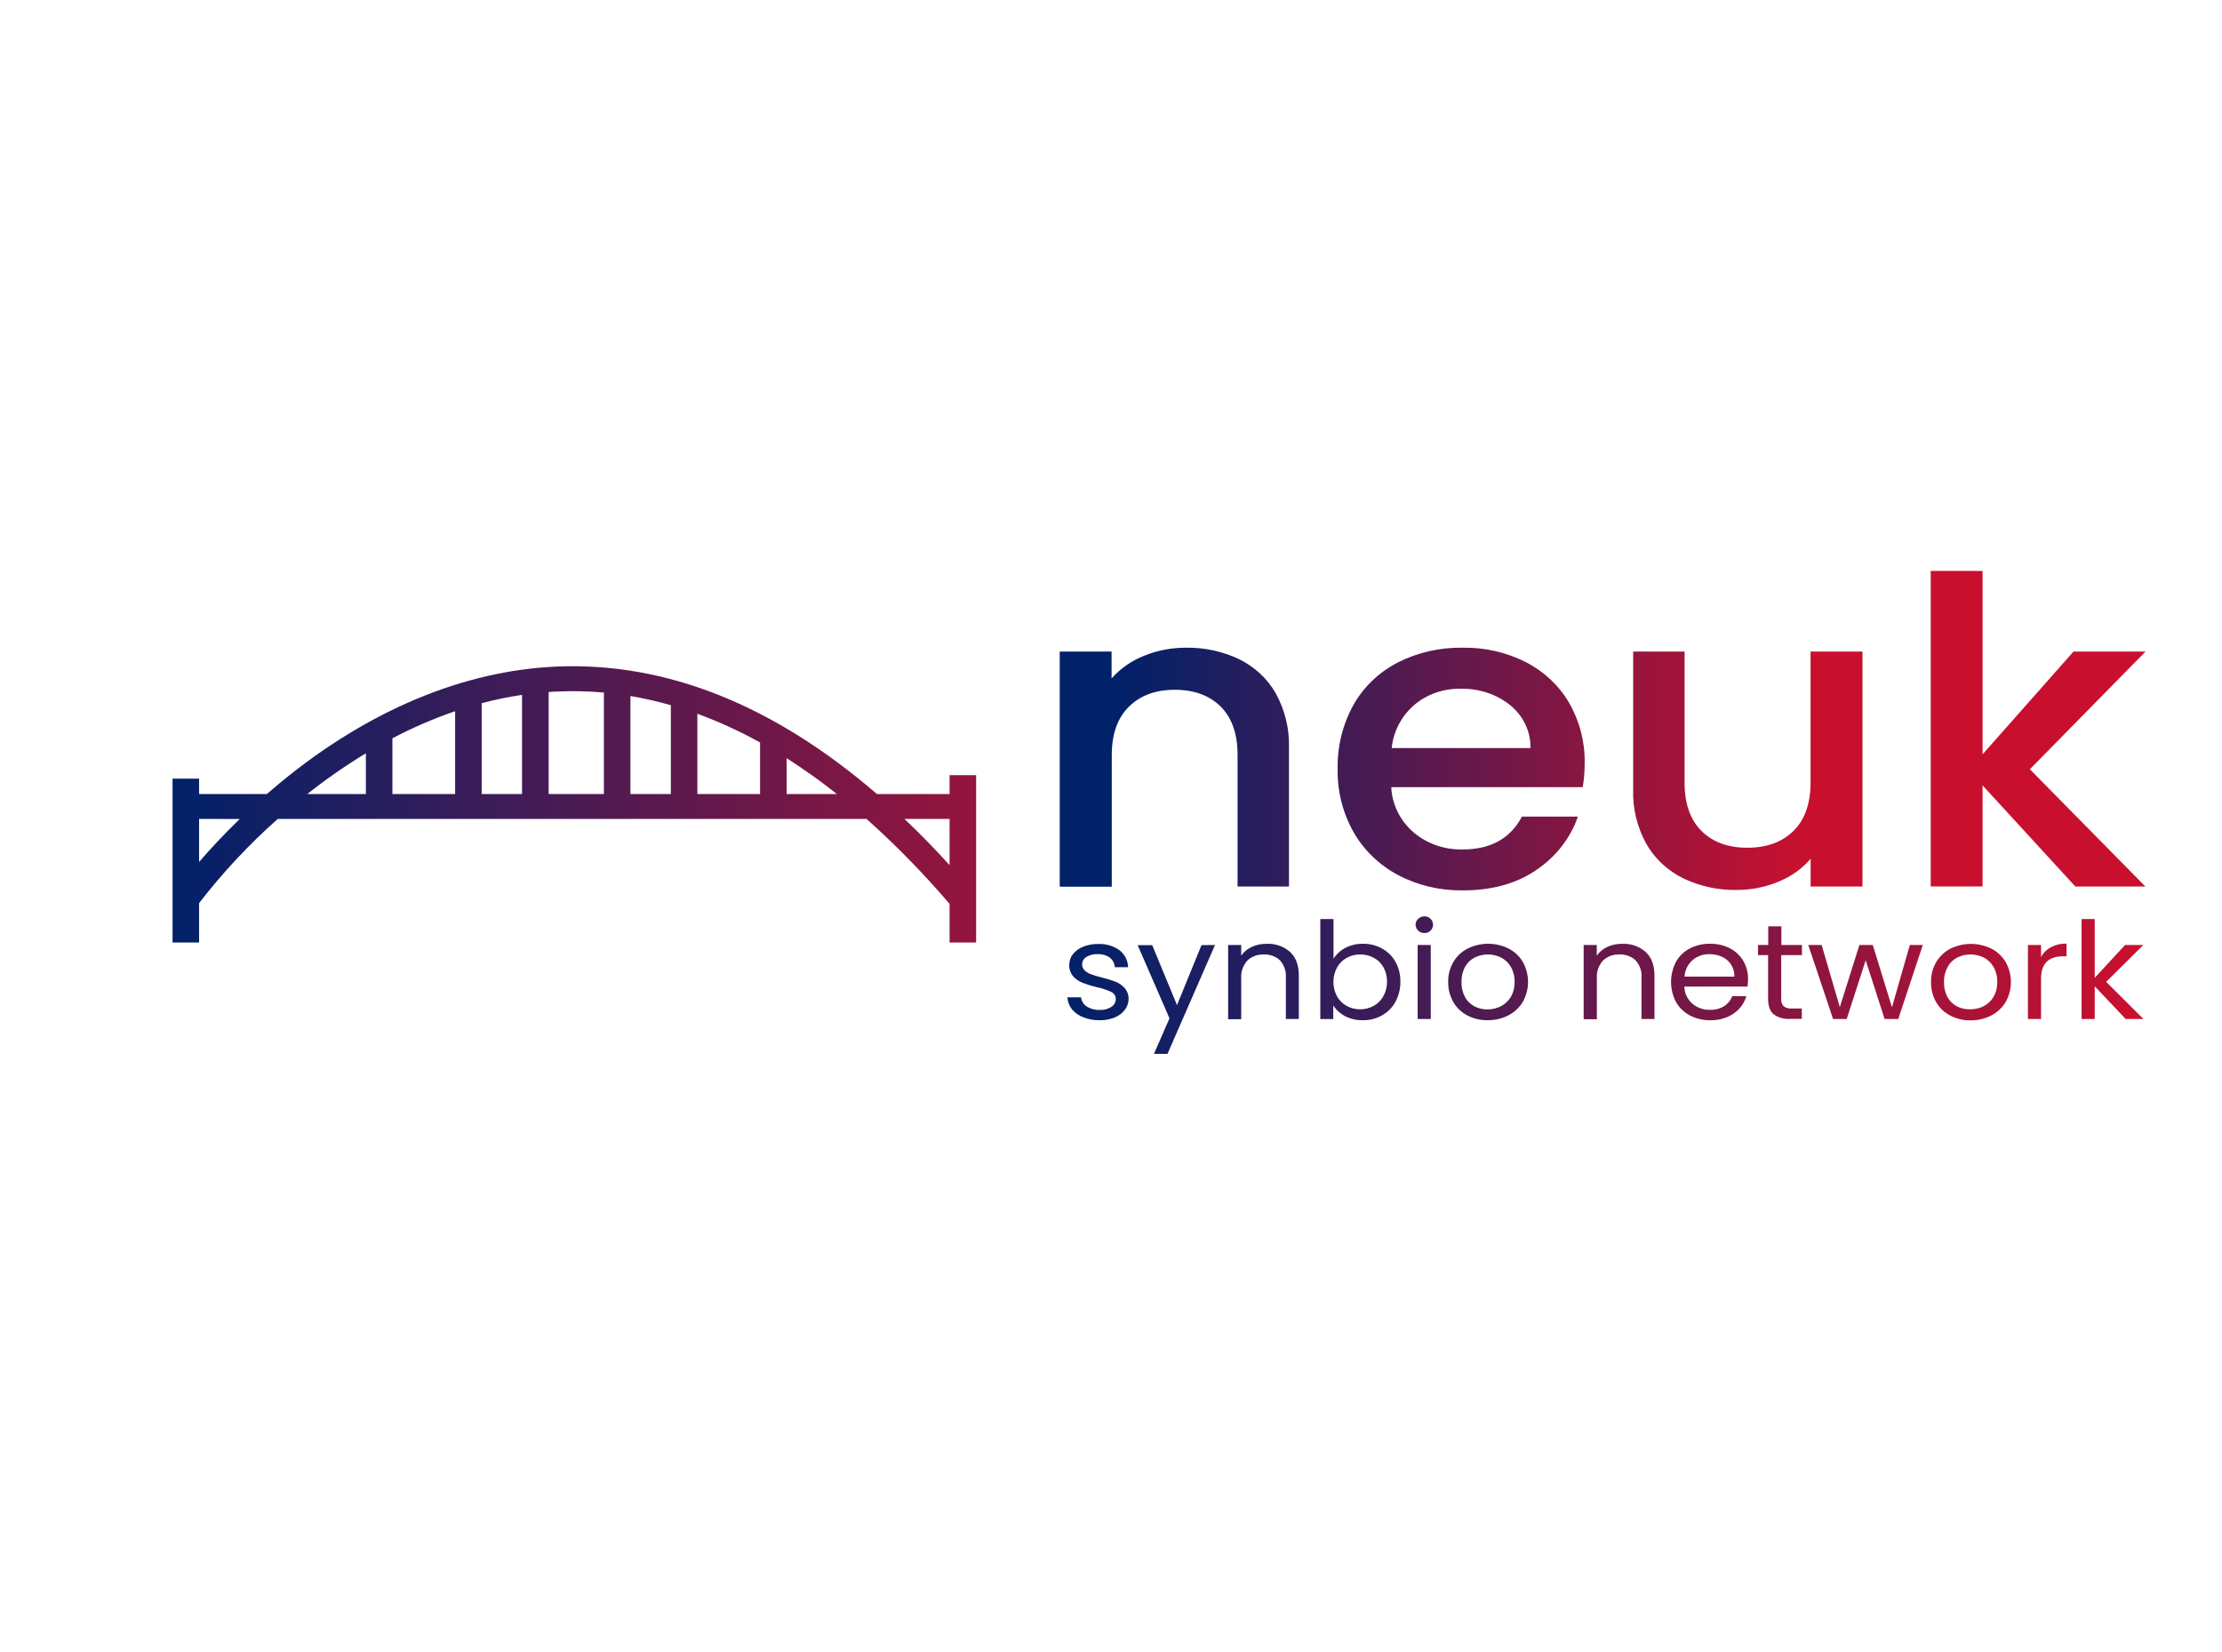
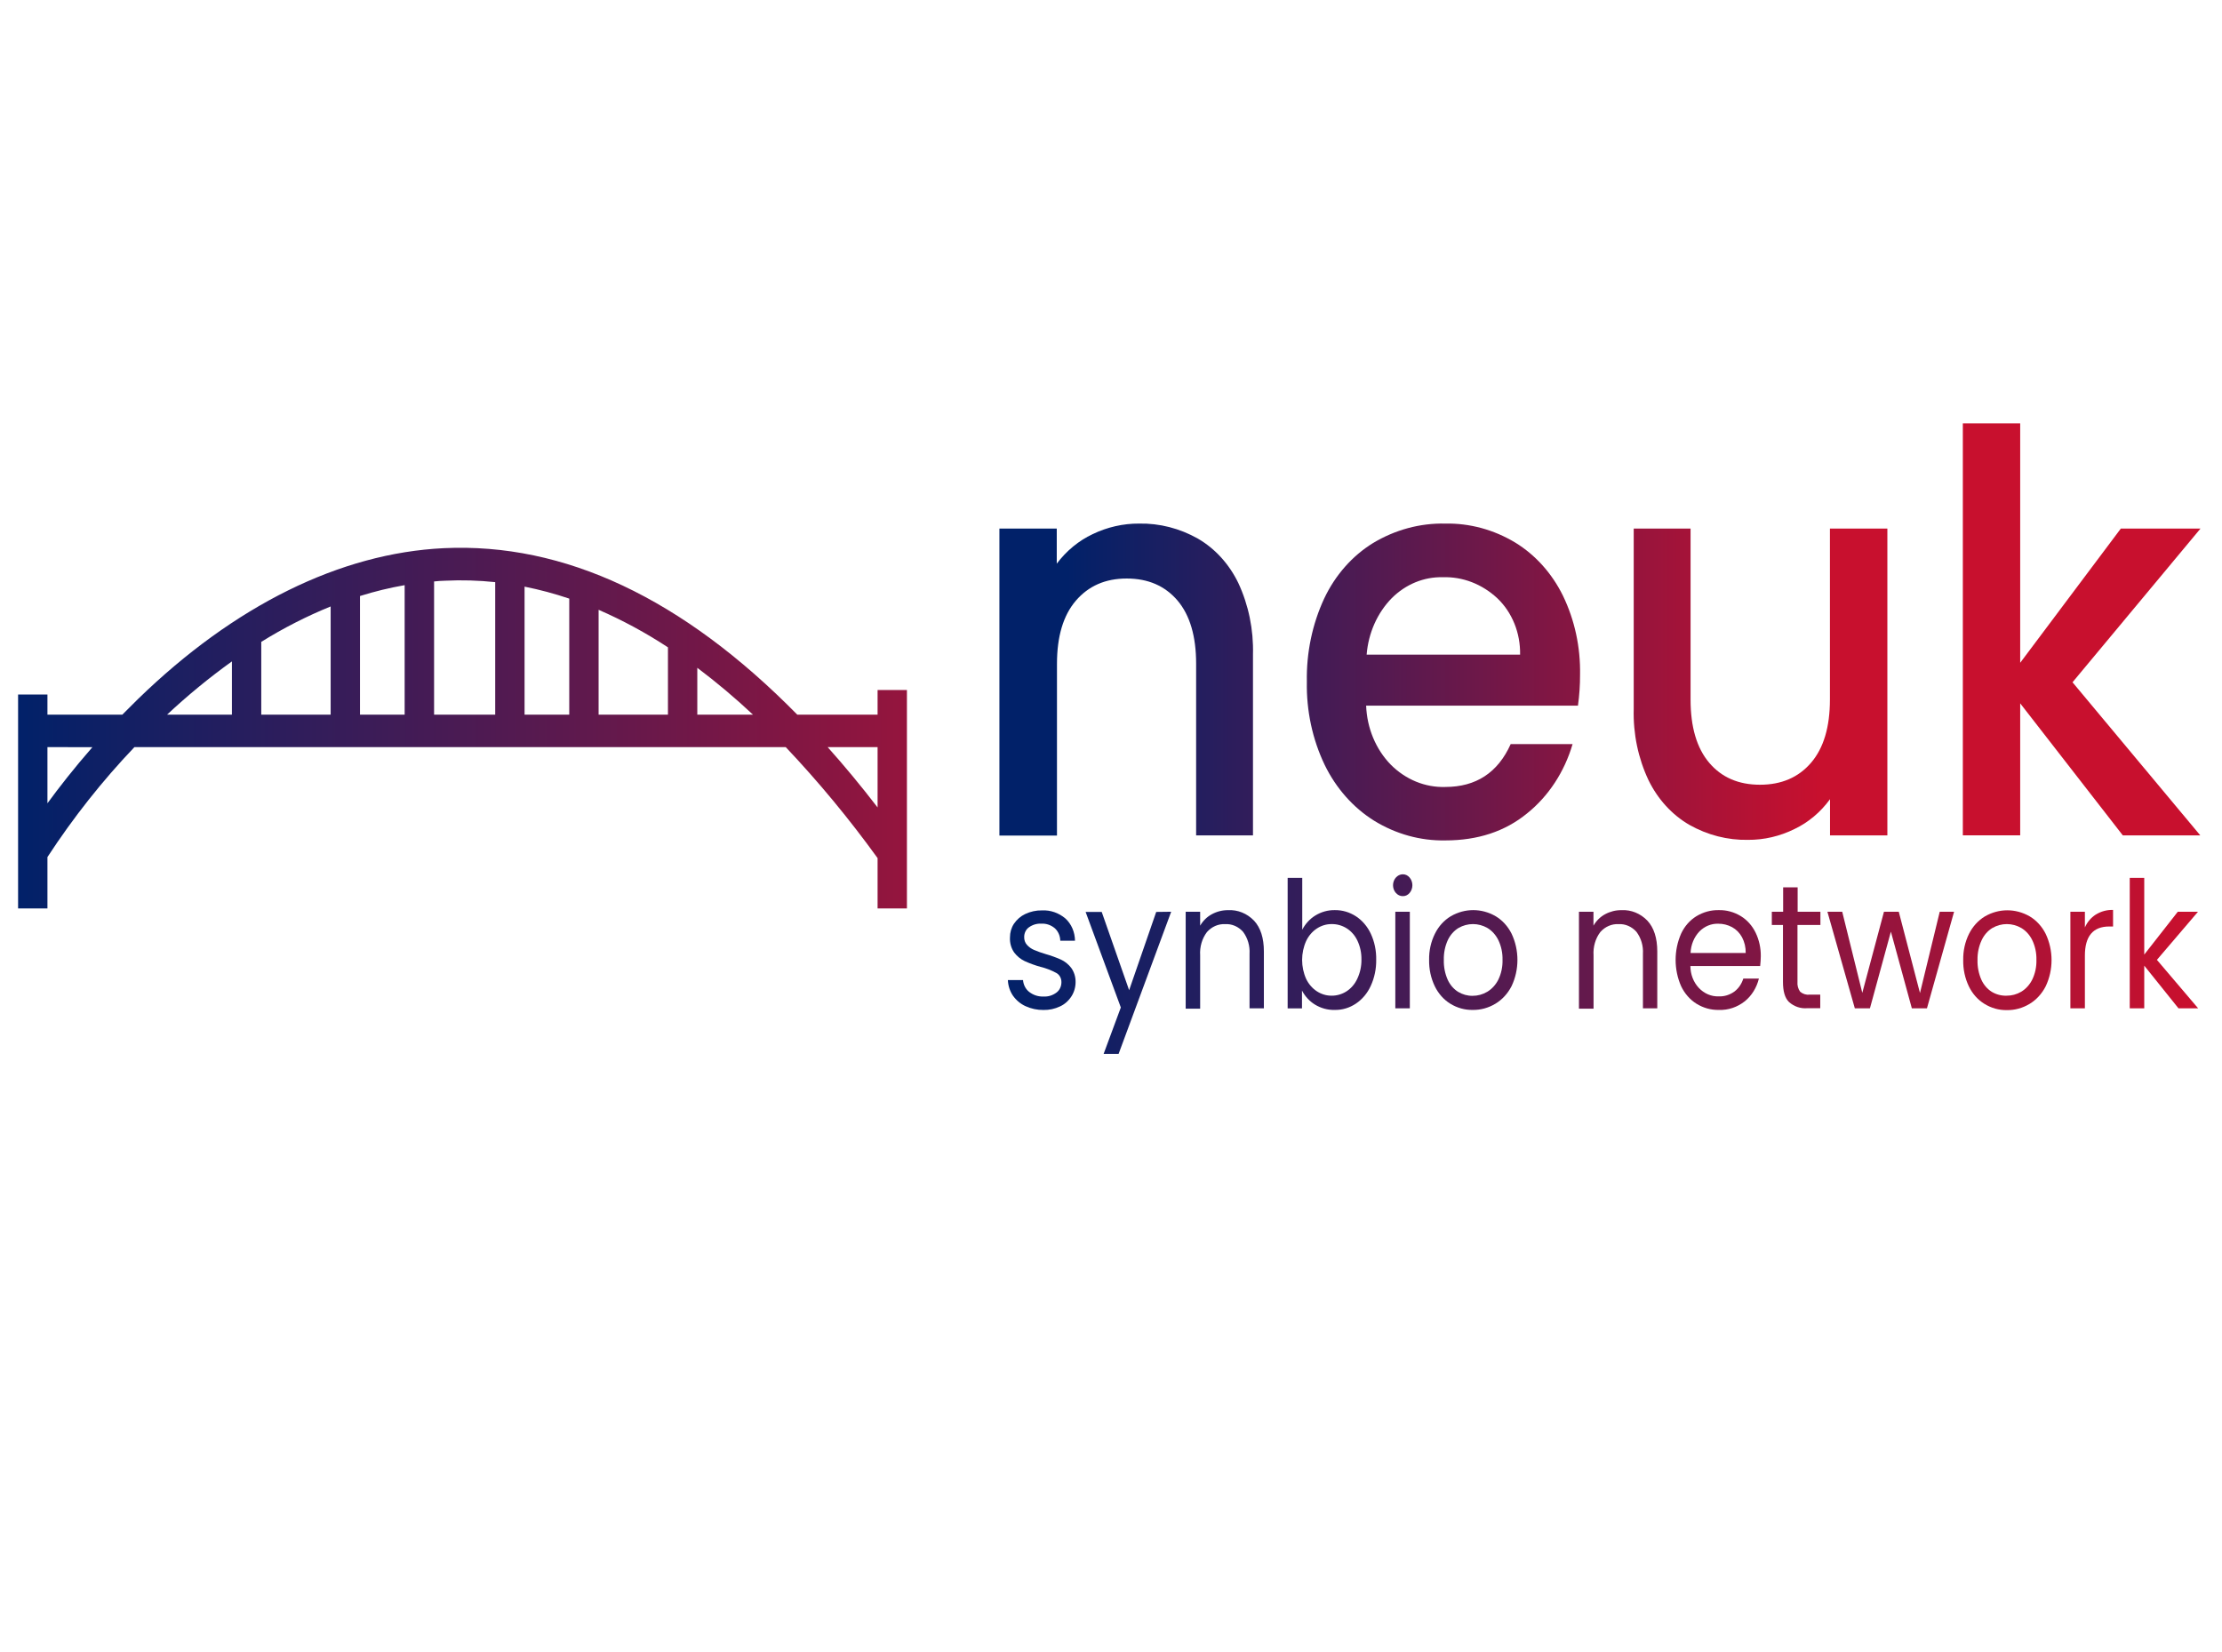
<svg xmlns="http://www.w3.org/2000/svg" xmlns:xlink="http://www.w3.org/1999/xlink" viewBox="0 0 300 223" version="1.1" id="svg19">
  <defs id="defs2">
    <style id="style1">.cls-1{fill:none;}.cls-2{fill:url(#linear-gradient);}.cls-3{clip-path:url(#clip-path);}.cls-4{fill:url(#linear-gradient-5);}.cls-5{fill:url(#linear-gradient-6);}</style>
    <linearGradient id="linear-gradient" x1="24.94" y1="124.6" x2="205.1" y2="124.6" gradientUnits="userSpaceOnUse">
      <stop offset="0" stop-color="#012169" id="stop1" />
      <stop offset="1" stop-color="#c8102e" id="stop2" />
    </linearGradient>
    <clipPath id="clip-path">
      <path class="cls-1" d="M220.91,89.77h-7V78.92A242.19,242.19,0,0,0,192,55H36.66A168.84,168.84,0,0,0,15.91,78.7V89.77h-7V43.67h7V48H33.78q1.81-1.67,3.73-3.36c23-20.19,48.25-31.43,72.9-32.51C139.2,10.89,167.46,22.93,194.75,48h19.16V42.69h7ZM202,55q6,6.06,11.91,13V55ZM15.91,55V67.11c2.71-3.35,6.31-7.53,10.72-12.09Zm155-7h13.27a157.23,157.23,0,0,0-13.27-10.09Zm-23.54,0h16.54V33.5a114.56,114.56,0,0,0-16.54-8.09Zm-17.66,0h10.66V23a93.33,93.33,0,0,0-10.66-2.58Zm-21.58,0h14.58V19.45a86.41,86.41,0,0,0-11.93-.31c-.89,0-1.77.09-2.65.16ZM90.46,48h10.65V20.1a90.34,90.34,0,0,0-10.65,2.34ZM66.91,48H83.46V24.69a114,114,0,0,0-16.55,7.63ZM44.45,48H59.91V36.53A152.85,152.85,0,0,0,44.45,48Z" id="path2" />
    </clipPath>
    <linearGradient id="linear-gradient-5" x1="8.91" y1="46.72" x2="294.41" y2="46.72" xlink:href="#linear-gradient" />
    <linearGradient id="linear-gradient-6" x1="9.04" y1="200.47" x2="291.57" y2="200.47" xlink:href="#linear-gradient" />
    <linearGradient xlink:href="#linear-gradient" id="linearGradient49" gradientUnits="userSpaceOnUse" x1="24.94" y1="124.6" x2="205.1" y2="124.6" />
    <linearGradient xlink:href="#linear-gradient" id="linearGradient50" gradientUnits="userSpaceOnUse" x1="24.94" y1="124.6" x2="205.1" y2="124.6" />
    <linearGradient xlink:href="#linear-gradient" id="linearGradient51" gradientUnits="userSpaceOnUse" x1="24.94" y1="124.6" x2="205.1" y2="124.6" />
    <linearGradient xlink:href="#linear-gradient" id="linearGradient52" gradientUnits="userSpaceOnUse" x1="24.94" y1="124.6" x2="205.1" y2="124.6" />
    <linearGradient xlink:href="#linear-gradient" id="linearGradient53" x1="9.04" y1="200.47" x2="291.57" y2="200.47" />
    <linearGradient xlink:href="#linear-gradient" id="linearGradient54" x1="9.04" y1="200.47" x2="291.57" y2="200.47" />
    <linearGradient xlink:href="#linear-gradient" id="linearGradient55" x1="9.04" y1="200.47" x2="291.57" y2="200.47" />
    <linearGradient xlink:href="#linear-gradient" id="linearGradient56" x1="9.04" y1="200.47" x2="291.57" y2="200.47" />
    <linearGradient xlink:href="#linear-gradient" id="linearGradient57" x1="9.04" y1="200.47" x2="291.57" y2="200.47" />
    <linearGradient xlink:href="#linear-gradient" id="linearGradient58" x1="9.04" y1="200.47" x2="291.57" y2="200.47" />
    <linearGradient xlink:href="#linear-gradient" id="linearGradient59" x1="9.04" y1="200.47" x2="291.57" y2="200.47" />
    <linearGradient xlink:href="#linear-gradient" id="linearGradient60" x1="9.04" y1="200.47" x2="291.57" y2="200.47" />
    <linearGradient xlink:href="#linear-gradient" id="linearGradient61" x1="9.04" y1="200.47" x2="291.57" y2="200.47" />
    <linearGradient xlink:href="#linear-gradient" id="linearGradient62" x1="9.04" y1="200.47" x2="291.57" y2="200.47" />
    <linearGradient xlink:href="#linear-gradient" id="linearGradient63" x1="9.04" y1="200.47" x2="291.57" y2="200.47" />
    <linearGradient xlink:href="#linear-gradient" id="linearGradient64" x1="9.04" y1="200.47" x2="291.57" y2="200.47" />
  </defs>
-   <g id="Layer_4" data-name="Layer 4">
+   <g id="Layer_4" data-name="Layer 4" transform="matrix(1.106135,0,0,1.305603,-23.3293,-43.4905)">
    <g id="g34" transform="matrix(0.5117492,0,0,0.479937,138.5894,38.86494)">
      <path class="cls-2" d="m 56.11,104.5 a 23.1,23.1 0 0 1 9.66,9.6 31.58,31.58 0 0 1 3.48,15.36 v 39 H 55.69 v -37 q 0,-8.88 -4.44,-13.62 c -3,-3.16 -7,-4.74 -12.12,-4.74 -5.12,0 -9.13,1.62 -12.13,4.78 -3,3.16 -4.5,7.7 -4.5,13.62 v 37 H 8.77 v -66.16 h 13.68 v 7.56 a 22.64,22.64 0 0 1 8.55,-6.36 27.43,27.43 0 0 1 11.1,-2.28 29.68,29.68 0 0 1 14.01,3.24 z" id="path3" style="fill:url(#linearGradient49)" />
      <path class="cls-2" d="M 146.76,140.5 H 96.24 a 18.35,18.35 0 0 0 5.88,12.72 18.56,18.56 0 0 0 13,4.8 q 11,0 15.6,-9.24 h 14.76 a 29.78,29.78 0 0 1 -10.86,14.94 q -7.86,5.82 -19.5,5.82 a 33.77,33.77 0 0 1 -17,-4.26 30.31,30.31 0 0 1 -11.76,-12 36.61,36.61 0 0 1 -4.26,-17.94 37.47,37.47 0 0 1 4.14,-17.94 29.12,29.12 0 0 1 11.64,-11.94 34.64,34.64 0 0 1 17.22,-4.2 33.68,33.68 0 0 1 16.68,4.08 28.83,28.83 0 0 1 11.4,11.46 34.51,34.51 0 0 1 4.08,17 42.77,42.77 0 0 1 -0.5,6.7 z m -13.8,-11 a 15.57,15.57 0 0 0 -5.4,-12.12 19.31,19.31 0 0 0 -13.08,-4.56 17.57,17.57 0 0 0 -12.12,4.5 18.81,18.81 0 0 0 -6,12.18 z" id="path4" style="fill:url(#linearGradient50)" />
      <path class="cls-2" d="m 220.56,102.34 v 66.12 h -13.68 v -7.8 a 22.14,22.14 0 0 1 -8.46,6.42 26.83,26.83 0 0 1 -11.1,2.34 29.65,29.65 0 0 1 -14,-3.24 23.41,23.41 0 0 1 -9.72,-9.6 31.14,31.14 0 0 1 -3.54,-15.36 v -38.88 h 13.56 v 36.84 q 0,8.88 4.44,13.62 4.44,4.74 12.12,4.74 7.68,0 12.18,-4.74 4.5,-4.74 4.5,-13.62 v -36.84 z" id="path5" style="fill:url(#linearGradient51)" />
      <path class="cls-2" d="m 264.72,135.46 30.48,33 H 276.72 L 252.24,140 v 28.44 H 238.56 V 79.66 h 13.68 v 51.6 l 24,-28.92 h 19 z" id="path6" style="fill:url(#linearGradient52)" />
      <g class="cls-3" clip-path="url(#clip-path)" id="g6" transform="translate(-234.1974,94.4314)">
        <rect class="cls-4" x="8.91" y="2.22" width="285.5" height="89" id="rect6" style="fill:url(#linear-gradient-5)" />
      </g>
      <path class="cls-5" d="M 15,205.26 A 7.41,7.41 0 0 1 12,203 6.08,6.08 0 0 1 10.79,199.63 h 3.61 a 3.52,3.52 0 0 0 1.46,2.55 5.57,5.57 0 0 0 3.44,1 5,5 0 0 0 3.12,-0.88 2.66,2.66 0 0 0 1.14,-2.2 2.17,2.17 0 0 0 -1.22,-2 16.6,16.6 0 0 0 -3.76,-1.31 27.46,27.46 0 0 1 -3.78,-1.24 6.76,6.76 0 0 1 -2.51,-1.86 4.84,4.84 0 0 1 -1,-3.25 4.94,4.94 0 0 1 0.94,-2.93 6.58,6.58 0 0 1 2.7,-2.11 9.73,9.73 0 0 1 4,-0.78 8.56,8.56 0 0 1 5.59,1.75 6.3,6.3 0 0 1 2.28,4.79 h -3.51 a 3.58,3.58 0 0 0 -1.29,-2.68 4.89,4.89 0 0 0 -3.21,-1 5,5 0 0 0 -3,0.8 2.46,2.46 0 0 0 -1.11,2.09 2.27,2.27 0 0 0 0.67,1.69 4.78,4.78 0 0 0 1.65,1.07 27.48,27.48 0 0 0 2.79,0.9 29.65,29.65 0 0 1 3.65,1.19 6.48,6.48 0 0 1 2.45,1.78 4.77,4.77 0 0 1 1.05,3.08 5.3,5.3 0 0 1 -1,3.08 6.27,6.27 0 0 1 -2.68,2.14 9.57,9.57 0 0 1 -4,0.78 10.88,10.88 0 0 1 -4.26,-0.82 z" id="path7" style="fill:url(#linearGradient53)" />
      <path class="cls-5" d="M 49.74,184.91 37.2,215.54 h -3.57 l 4.1,-10 -8.4,-20.59 h 3.84 l 6.54,16.87 6.46,-16.87 z" id="path8" style="fill:url(#linearGradient54)" />
      <path class="cls-5" d="m 69.5,186.83 q 2.35,2.29 2.35,6.63 v 12.27 H 68.43 V 194 a 6.73,6.73 0 0 0 -1.55,-4.77 5.58,5.58 0 0 0 -4.26,-1.65 5.71,5.71 0 0 0 -4.35,1.71 7,7 0 0 0 -1.62,5 V 205.8 H 53.2 v -20.89 h 3.45 v 3 a 6.92,6.92 0 0 1 2.8,-2.47 8.65,8.65 0 0 1 3.89,-0.87 8.42,8.42 0 0 1 6.16,2.26 z" id="path9" style="fill:url(#linearGradient55)" />
      <path class="cls-5" d="m 84.09,185.74 a 9.28,9.28 0 0 1 4.67,-1.18 9.71,9.71 0 0 1 5.06,1.34 9.37,9.37 0 0 1 3.53,3.74 11.69,11.69 0 0 1 1.29,5.6 12,12 0 0 1 -1.29,5.63 9.44,9.44 0 0 1 -8.59,5.2 9.32,9.32 0 0 1 -4.76,-1.17 8.12,8.12 0 0 1 -3.06,-3 v 3.84 H 77.52 V 177.61 H 81 v 11.17 a 8.22,8.22 0 0 1 3.09,-3.04 z m 10.07,5.4 a 6.53,6.53 0 0 0 -2.57,-2.66 7.06,7.06 0 0 0 -3.55,-0.91 6.82,6.82 0 0 0 -6.1,3.63 9.15,9.15 0 0 0 0,8.2 6.82,6.82 0 0 0 6.06,3.6 7,7 0 0 0 3.55,-0.93 6.64,6.64 0 0 0 2.57,-2.7 8.66,8.66 0 0 0 1,-4.16 8.47,8.47 0 0 0 -0.96,-4.07 z" id="path10" style="fill:url(#linearGradient56)" />
      <path class="cls-5" d="m 103.32,180.84 a 2.36,2.36 0 0 1 1.67,-4 2.15,2.15 0 0 1 1.61,0.69 2.42,2.42 0 0 1 0,3.34 2.14,2.14 0 0 1 -1.61,0.68 2.24,2.24 0 0 1 -1.67,-0.71 z m 3.34,4.07 v 20.82 h -3.46 v -20.82 z" id="path11" style="fill:url(#linearGradient57)" />
      <path class="cls-5" d="m 116.33,204.74 a 9.4,9.4 0 0 1 -3.72,-3.78 11.58,11.58 0 0 1 -1.35,-5.68 11.18,11.18 0 0 1 1.39,-5.64 9.43,9.43 0 0 1 3.78,-3.76 11.52,11.52 0 0 1 10.71,0 9.51,9.51 0 0 1 3.78,3.74 12.14,12.14 0 0 1 0,11.34 9.81,9.81 0 0 1 -3.86,3.78 11,11 0 0 1 -5.4,1.33 10.64,10.64 0 0 1 -5.33,-1.33 z m 8.8,-2.58 a 6.65,6.65 0 0 0 2.64,-2.62 8.45,8.45 0 0 0 1,-4.26 8.55,8.55 0 0 0 -1,-4.26 6.52,6.52 0 0 0 -2.58,-2.6 7.51,7.51 0 0 0 -6.94,0 6.35,6.35 0 0 0 -2.53,2.6 8.88,8.88 0 0 0 -0.95,4.26 9.08,9.08 0 0 0 0.93,4.3 6.2,6.2 0 0 0 2.49,2.6 7,7 0 0 0 3.42,0.85 7.35,7.35 0 0 0 3.52,-0.87 z" id="path12" style="fill:url(#linearGradient58)" />
      <path class="cls-5" d="m 163.32,186.83 q 2.35,2.29 2.36,6.63 v 12.27 h -3.42 V 194 a 6.69,6.69 0 0 0 -1.56,-4.77 5.58,5.58 0 0 0 -4.26,-1.65 5.71,5.71 0 0 0 -4.35,1.71 7,7 0 0 0 -1.61,5 V 205.8 H 147 v -20.89 h 3.46 v 3 a 6.83,6.83 0 0 1 2.79,-2.47 8.68,8.68 0 0 1 3.89,-0.87 8.41,8.41 0 0 1 6.18,2.26 z" id="path13" style="fill:url(#linearGradient59)" />
      <path class="cls-5" d="m 190.22,196.61 h -16.64 a 6.55,6.55 0 0 0 6.76,6.54 6.4,6.4 0 0 0 3.75,-1.05 5.55,5.55 0 0 0 2.11,-2.79 h 3.72 a 9,9 0 0 1 -3.34,4.88 10.08,10.08 0 0 1 -6.24,1.88 10.51,10.51 0 0 1 -5.3,-1.33 9.35,9.35 0 0 1 -3.67,-3.78 12.88,12.88 0 0 1 0,-11.34 9,9 0 0 1 3.63,-3.74 10.71,10.71 0 0 1 5.37,-1.32 10.48,10.48 0 0 1 5.25,1.3 8.88,8.88 0 0 1 3.51,3.55 10.42,10.42 0 0 1 1.24,5.11 19.26,19.26 0 0 1 -0.15,2.09 z m -4.33,-6.21 a 5.71,5.71 0 0 0 -2.37,-2.17 7.47,7.47 0 0 0 -3.33,-0.74 6.4,6.4 0 0 0 -4.46,1.67 6.79,6.79 0 0 0 -2.11,4.64 h 13.15 a 6.39,6.39 0 0 0 -0.88,-3.4 z" id="path14" style="fill:url(#linearGradient60)" />
      <path class="cls-5" d="M 199.12,187.76 V 200 a 2.94,2.94 0 0 0 0.64,2.15 3.17,3.17 0 0 0 2.24,0.63 h 2.55 v 2.92 h -3.12 a 6.18,6.18 0 0 1 -4.33,-1.33 c -1,-0.89 -1.44,-2.34 -1.44,-4.37 V 187.76 H 193 v -2.85 h 2.7 v -5.25 h 3.46 v 5.25 h 5.43 v 2.85 z" id="path15" style="fill:url(#linearGradient61)" />
      <path class="cls-5" d="M 236.47,184.91 230,205.73 h -3.6 l -5,-16.53 -5,16.53 h -3.6 l -6.54,-20.82 h 3.53 l 4.79,17.48 5.17,-17.48 h 3.53 l 5.06,17.52 4.71,-17.52 z" id="path16" style="fill:url(#linearGradient62)" />
      <path class="cls-5" d="M 243.67,204.74 A 9.34,9.34 0 0 1 240,201 a 11.58,11.58 0 0 1 -1.35,-5.68 11.28,11.28 0 0 1 1.38,-5.64 9.56,9.56 0 0 1 3.78,-3.76 11.54,11.54 0 0 1 10.72,0 9.51,9.51 0 0 1 3.78,3.74 12.11,12.11 0 0 1 0,11.34 9.78,9.78 0 0 1 -3.85,3.78 11,11 0 0 1 -5.4,1.33 10.62,10.62 0 0 1 -5.39,-1.37 z m 8.8,-2.58 a 6.65,6.65 0 0 0 2.64,-2.62 8.44,8.44 0 0 0 1,-4.26 8.55,8.55 0 0 0 -1,-4.26 6.48,6.48 0 0 0 -2.59,-2.6 7.49,7.49 0 0 0 -6.93,0 6.29,6.29 0 0 0 -2.53,2.6 8.88,8.88 0 0 0 -1,4.26 9.08,9.08 0 0 0 0.93,4.3 6.2,6.2 0 0 0 2.49,2.6 7,7 0 0 0 3.52,0.82 7.35,7.35 0 0 0 3.47,-0.84 z" id="path17" style="fill:url(#linearGradient63)" />
      <path class="cls-5" d="m 270.27,185.52 a 8,8 0 0 1 4.12,-1 v 3.57 h -0.91 q -5.82,0 -5.81,6.31 v 11.32 h -3.46 v -20.81 h 3.46 v 3.38 a 6.51,6.51 0 0 1 2.6,-2.77 z" id="path18" style="fill:url(#linearGradient64)" />
      <path class="cls-5" d="m 290,205.73 -8.17,-9.2 v 9.2 h -3.46 v -28.12 h 3.46 v 16.53 l 8,-9.23 h 4.82 l -9.8,10.37 9.84,10.45 z" id="path19" style="fill:url(#linear-gradient-6)" />
    </g>
  </g>
</svg>
